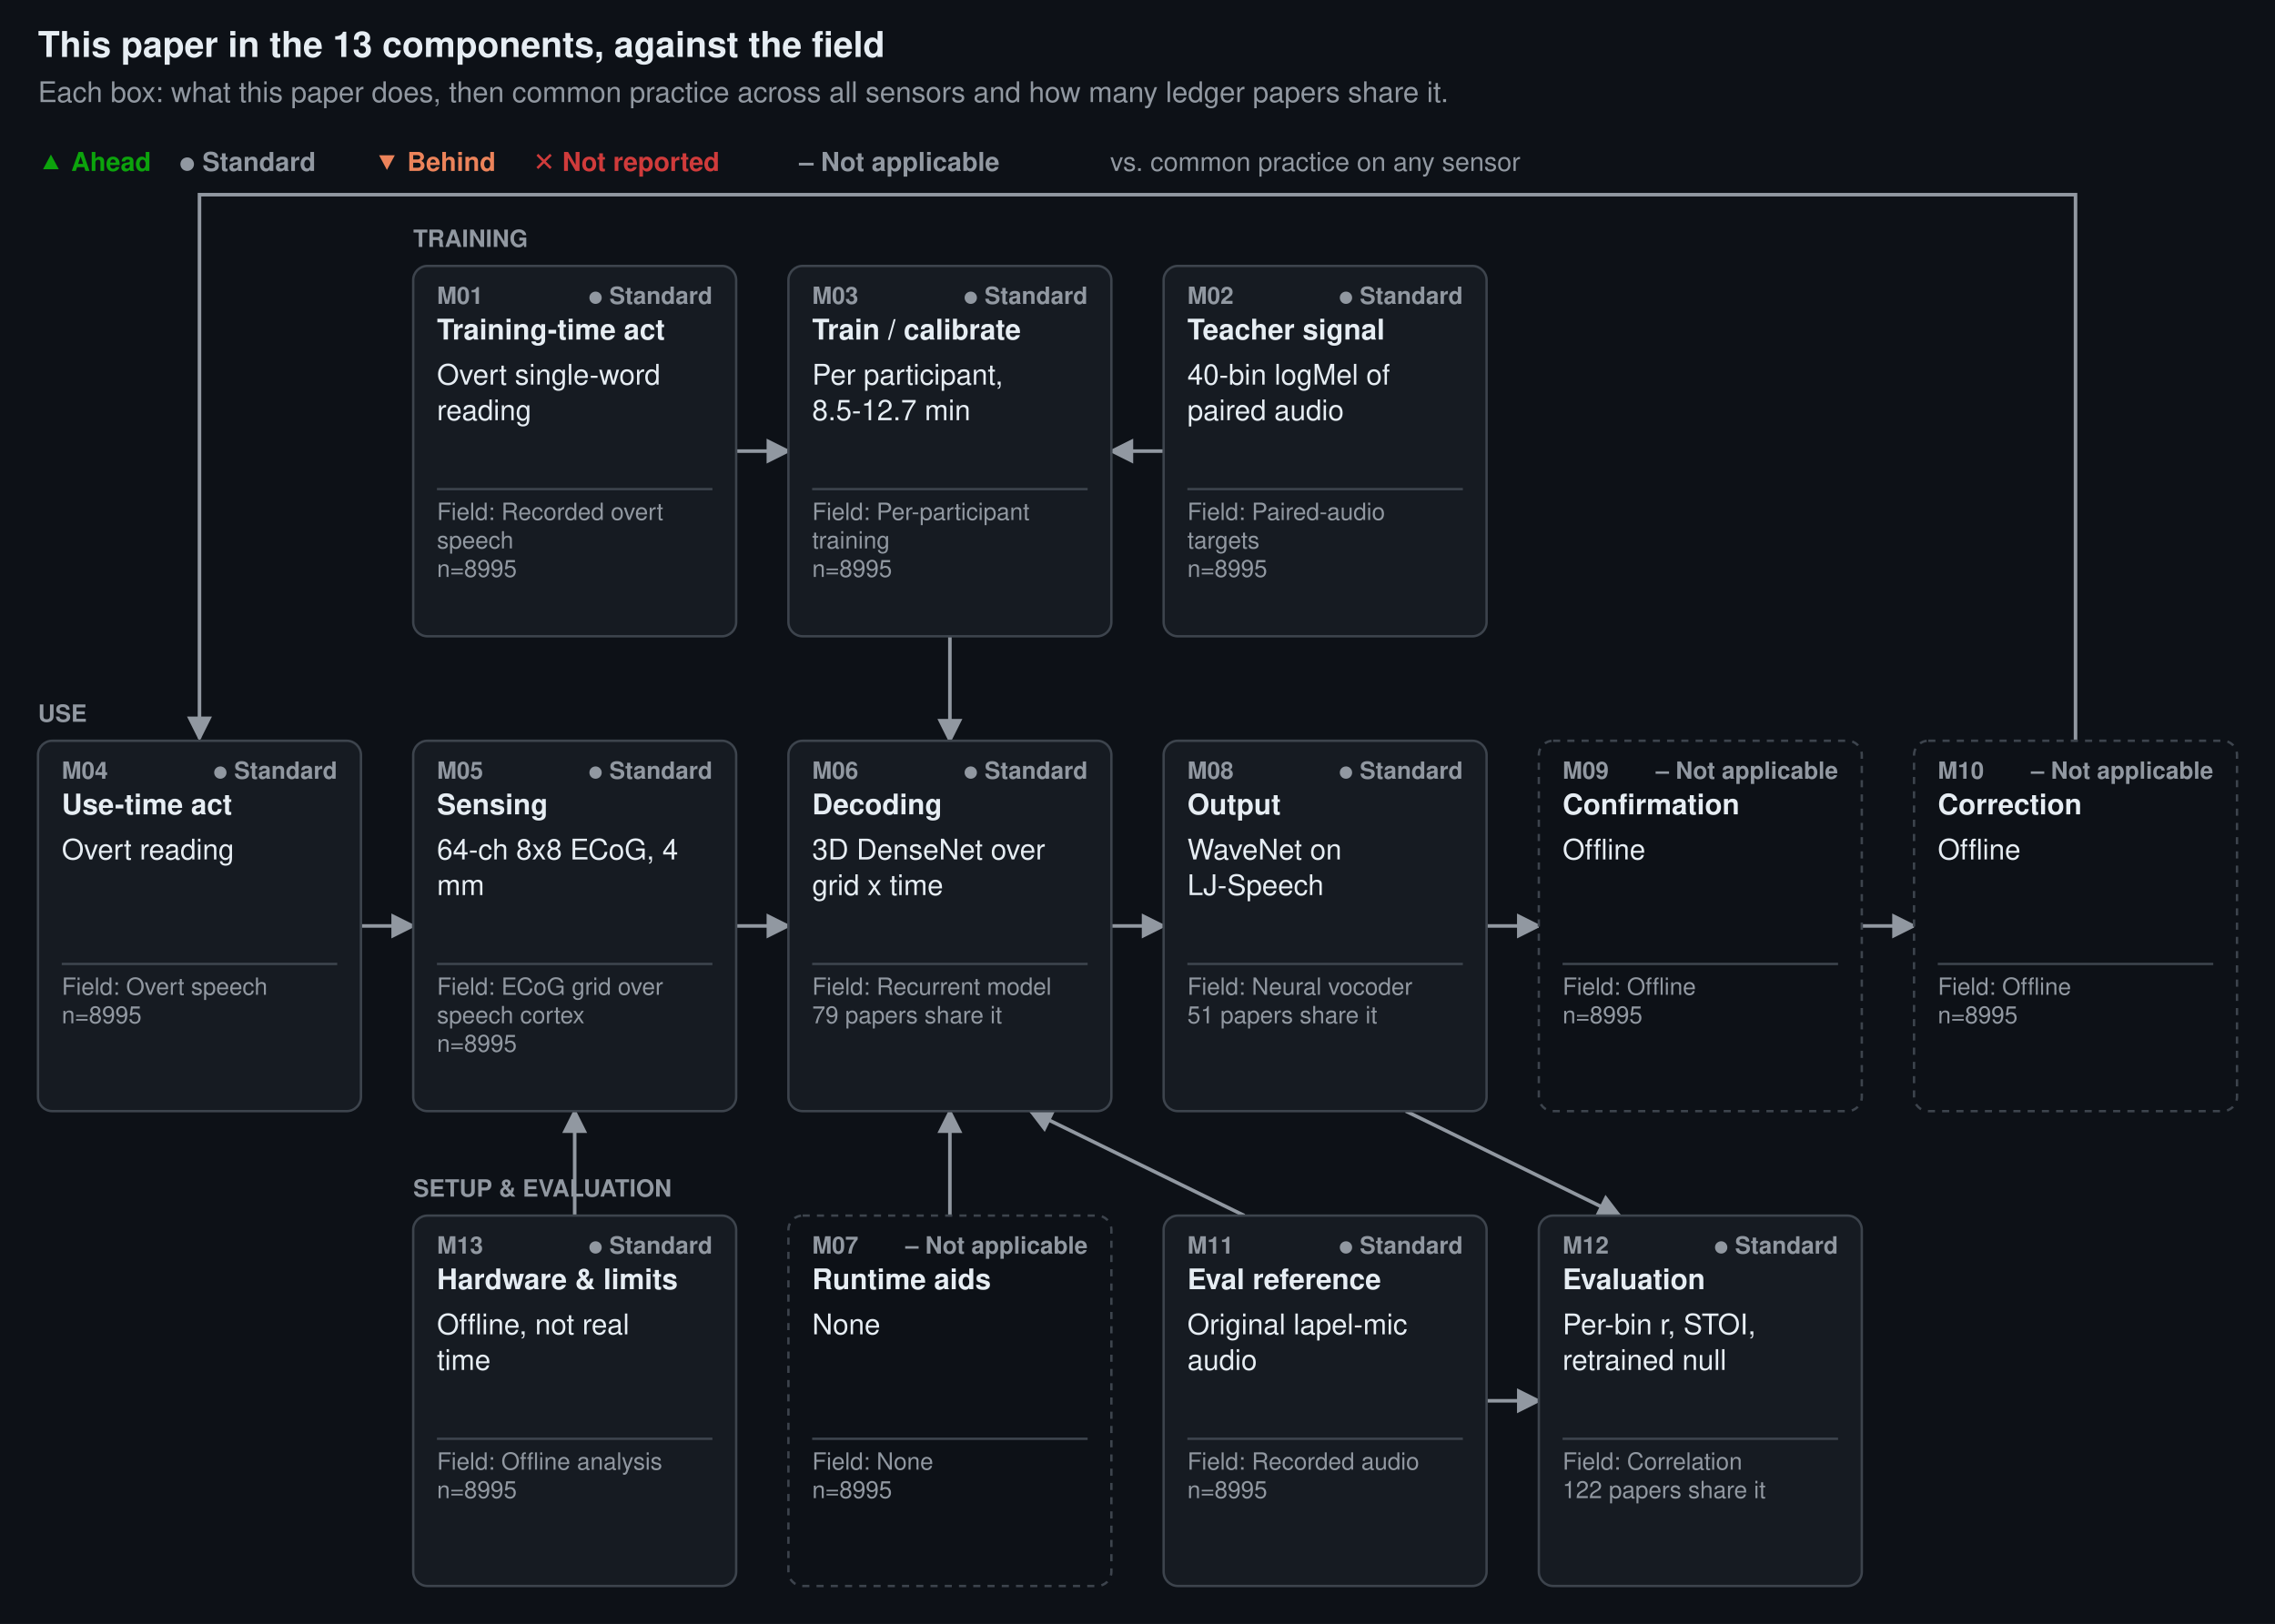
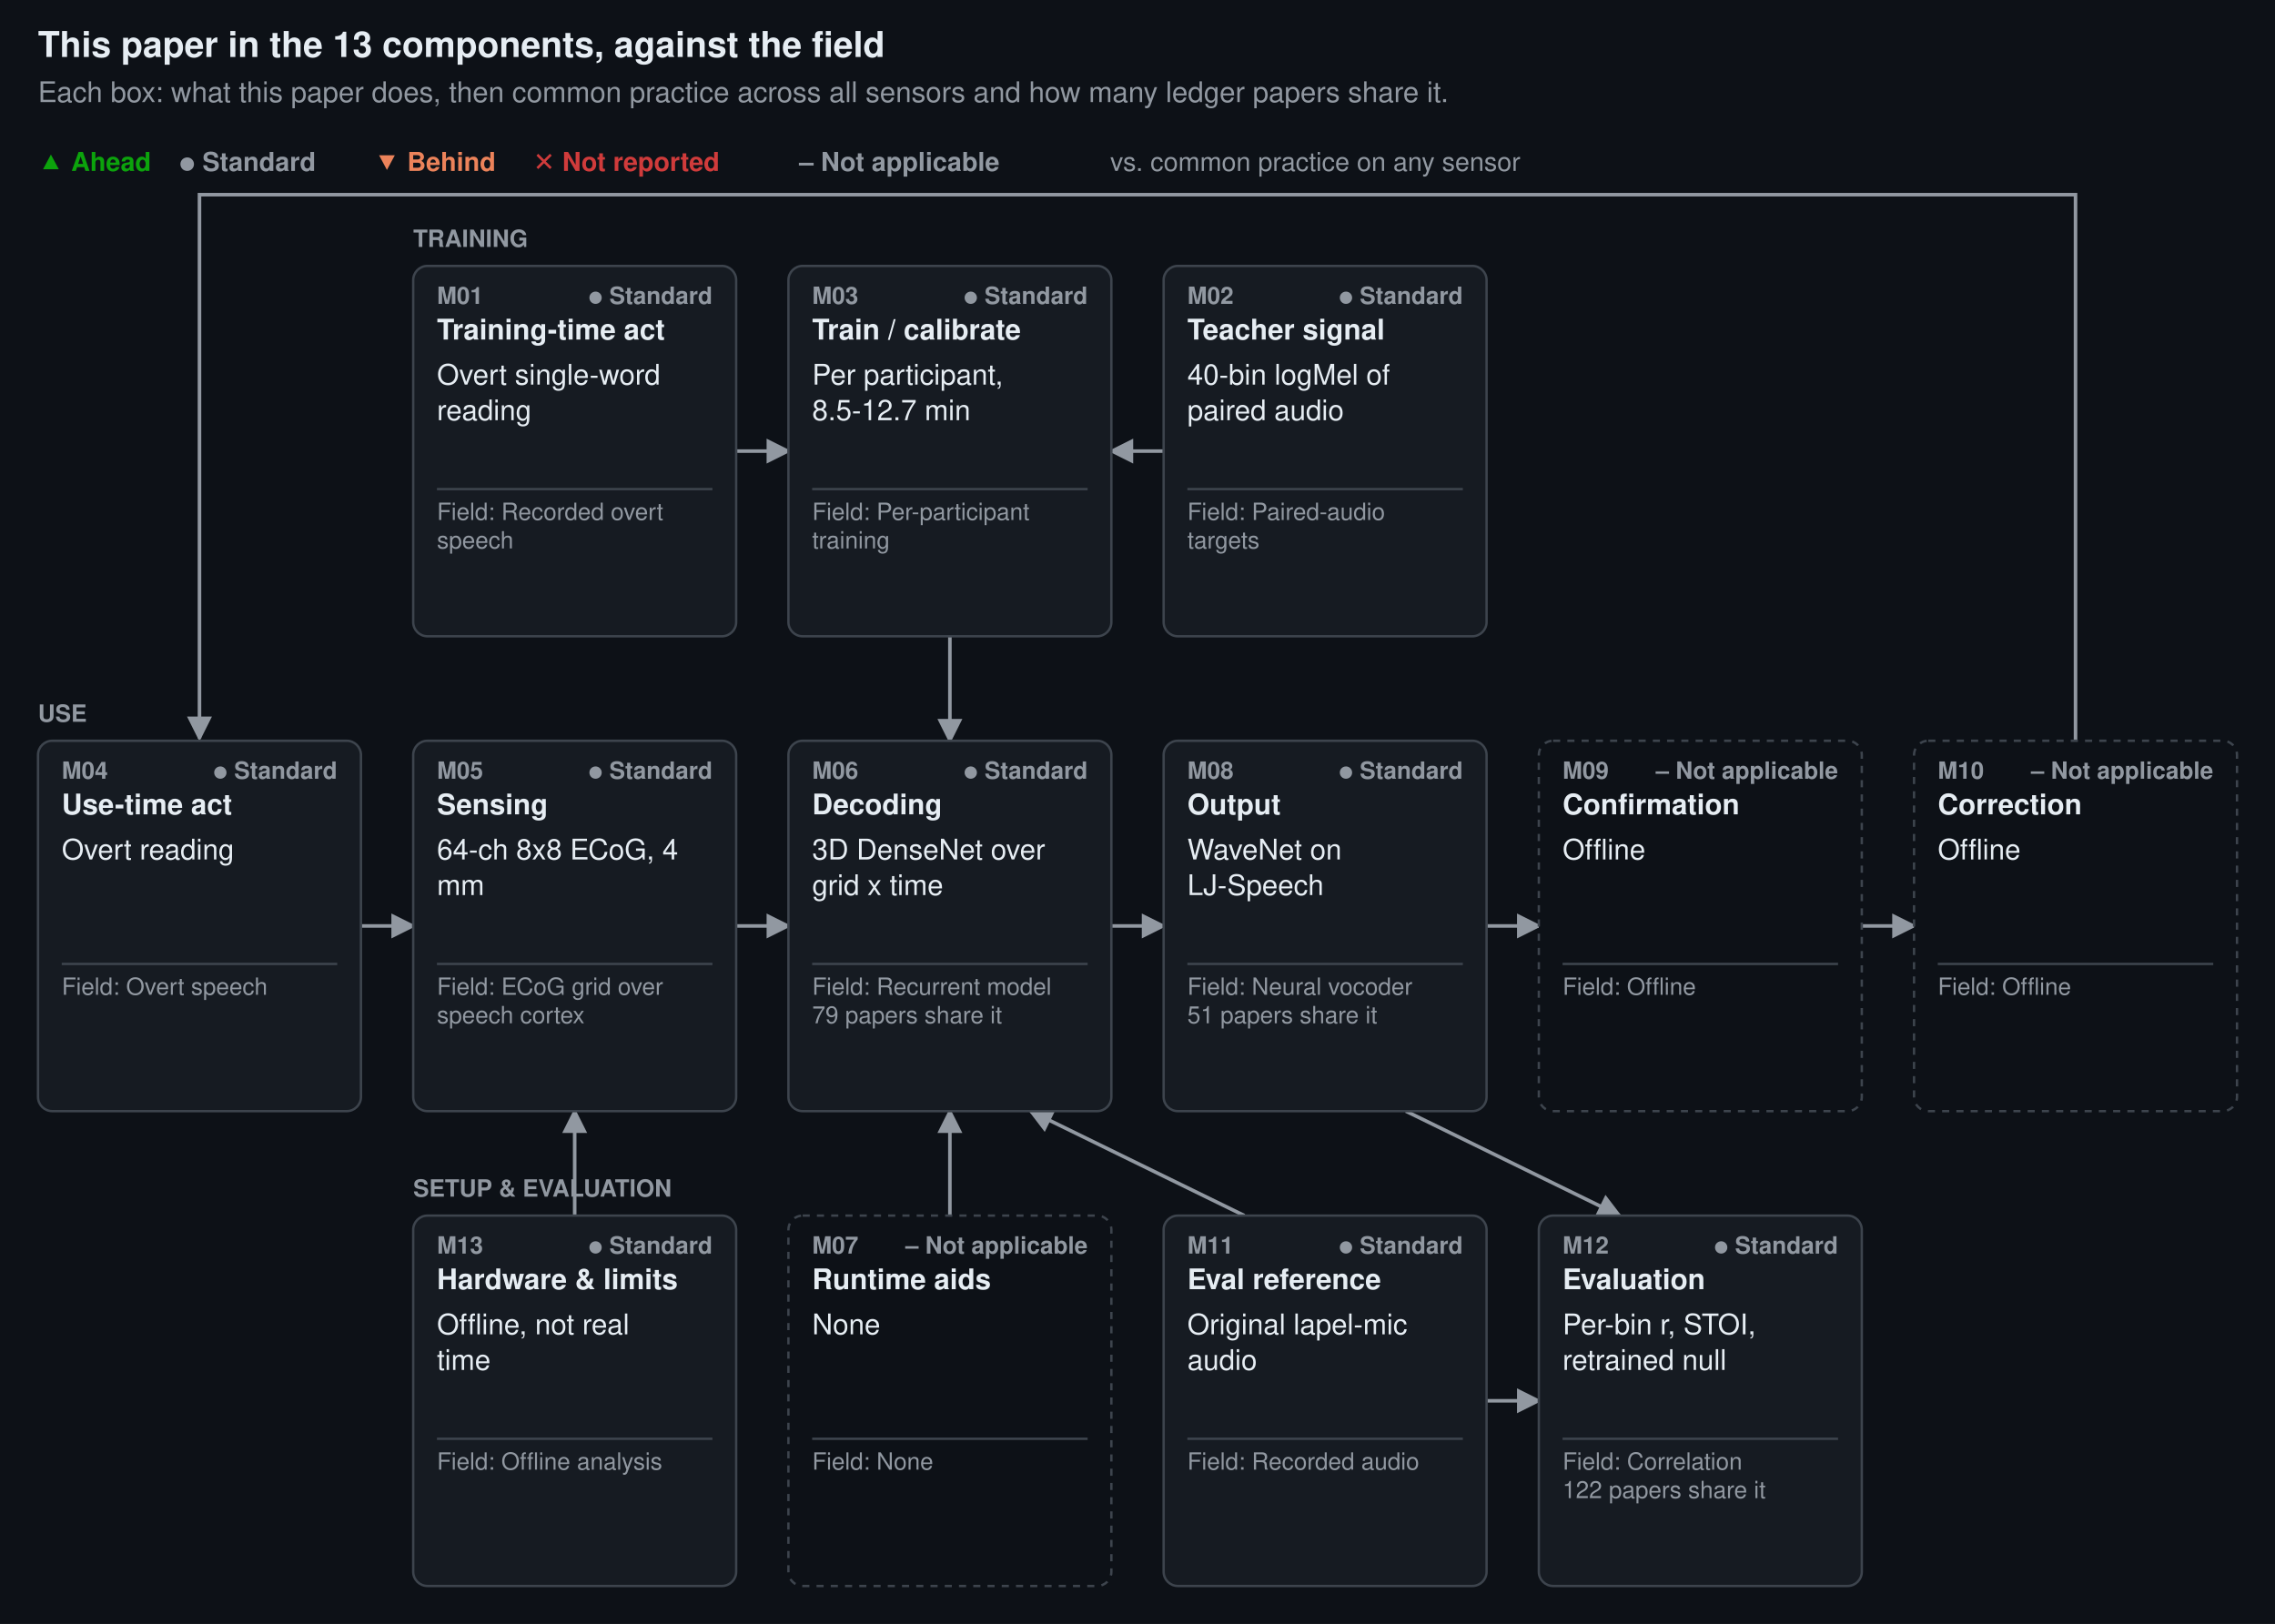
<svg xmlns="http://www.w3.org/2000/svg" width="958" height="684" viewBox="0 0 958 684" font-family="-apple-system, BlinkMacSystemFont, 'Segoe UI', Helvetica, Arial, sans-serif" role="img" aria-label="This paper in the 13 components, against the field">
  <rect width="958" height="684" fill="#0d1117" />
  <text x="16.0" y="24.0" font-size="15" fill="#e6edf3" text-anchor="start" font-weight="600">This paper in the 13 components, against the field</text>
  <text x="16.0" y="43.0" font-size="12" fill="#9198a1" text-anchor="start">Each box: what this paper does, then common practice across all sensors and how many ledger papers share it.</text>
  <defs>
    <marker id="a" viewBox="0 0 8 8" refX="7" refY="4" markerWidth="7" markerHeight="7" orient="auto">
      <path d="M0,0 L8,4 L0,8 Z" fill="#9198a1" />
    </marker>
  </defs>
  <path d="M310,190.0 L332,190.0" fill="none" stroke="#9198a1" stroke-width="1.5" marker-end="url(#a)" />
  <path d="M490,190.0 L468,190.0" fill="none" stroke="#9198a1" stroke-width="1.5" marker-end="url(#a)" />
  <path d="M400.0,268 L400.0,312" fill="none" stroke="#9198a1" stroke-width="1.5" marker-end="url(#a)" />
  <path d="M152,390.0 L174,390.0" fill="none" stroke="#9198a1" stroke-width="1.5" marker-end="url(#a)" />
  <path d="M310,390.0 L332,390.0" fill="none" stroke="#9198a1" stroke-width="1.5" marker-end="url(#a)" />
  <path d="M400.0,512 L400.0,468" fill="none" stroke="#9198a1" stroke-width="1.5" marker-end="url(#a)" />
  <path d="M468,390.0 L490,390.0" fill="none" stroke="#9198a1" stroke-width="1.5" marker-end="url(#a)" />
  <path d="M626,390.0 L648,390.0" fill="none" stroke="#9198a1" stroke-width="1.5" marker-end="url(#a)" />
  <path d="M784,390.0 L806,390.0" fill="none" stroke="#9198a1" stroke-width="1.5" marker-end="url(#a)" />
  <path d="M874.0,312 L874.0,82 L84.0,82 L84.0,311" fill="none" stroke="#9198a1" stroke-width="1.5" marker-end="url(#a)" />
  <path d="M592.0,468 L682.0,512" fill="none" stroke="#9198a1" stroke-width="1.5" marker-end="url(#a)" />
  <path d="M626,590.0 L648,590.0" fill="none" stroke="#9198a1" stroke-width="1.5" marker-end="url(#a)" />
  <path d="M524.0,512 L434.0,468" fill="none" stroke="#9198a1" stroke-width="1.5" marker-end="url(#a)" />
  <path d="M242.0,512 L242.0,468" fill="none" stroke="#9198a1" stroke-width="1.5" marker-end="url(#a)" />
  <text x="174.0" y="104.0" font-size="10" fill="#9198a1" text-anchor="start" font-weight="600">TRAINING</text>
  <text x="16.0" y="304.0" font-size="10" fill="#9198a1" text-anchor="start" font-weight="600">USE</text>
  <text x="174.0" y="504.0" font-size="10" fill="#9198a1" text-anchor="start" font-weight="600">SETUP &amp; EVALUATION</text>
  <rect x="174" y="112" width="136" height="156" rx="6" fill="#161b22" stroke="#3d444d" stroke-width="1" />
  <text x="184.0" y="162.0" font-size="12" fill="#e6edf3" text-anchor="start">Overt single-word</text>
  <text x="184.0" y="177.0" font-size="12" fill="#e6edf3" text-anchor="start">reading</text>
  <line x1="184.0" y1="206.0" x2="300.0" y2="206.0" stroke="#3d444d" stroke-width="1" />
  <text x="184.0" y="219.0" font-size="10" fill="#9198a1" text-anchor="start">Field: Recorded overt</text>
  <text x="184.0" y="231.0" font-size="10" fill="#9198a1" text-anchor="start">speech</text>
-   <text x="184.0" y="243.0" font-size="10" fill="#9198a1" text-anchor="start">n=8995</text>
  <text x="300.0" y="128.0" font-size="10" fill="#9198a1" text-anchor="end" font-weight="700">● Standard</text>
  <text x="184.0" y="128.0" font-size="10" fill="#9198a1" text-anchor="start" font-weight="600">M01</text>
  <text x="184.0" y="143.0" font-size="12" fill="#e6edf3" text-anchor="start" font-weight="700">Training-time act</text>
  <rect x="332" y="112" width="136" height="156" rx="6" fill="#161b22" stroke="#3d444d" stroke-width="1" />
  <text x="342.0" y="162.0" font-size="12" fill="#e6edf3" text-anchor="start">Per participant,</text>
  <text x="342.0" y="177.0" font-size="12" fill="#e6edf3" text-anchor="start">8.5-12.7 min</text>
  <line x1="342.0" y1="206.0" x2="458.0" y2="206.0" stroke="#3d444d" stroke-width="1" />
  <text x="342.0" y="219.0" font-size="10" fill="#9198a1" text-anchor="start">Field: Per-participant</text>
  <text x="342.0" y="231.0" font-size="10" fill="#9198a1" text-anchor="start">training</text>
-   <text x="342.0" y="243.0" font-size="10" fill="#9198a1" text-anchor="start">n=8995</text>
  <text x="458.0" y="128.0" font-size="10" fill="#9198a1" text-anchor="end" font-weight="700">● Standard</text>
  <text x="342.0" y="128.0" font-size="10" fill="#9198a1" text-anchor="start" font-weight="600">M03</text>
  <text x="342.0" y="143.0" font-size="12" fill="#e6edf3" text-anchor="start" font-weight="700">Train / calibrate</text>
  <rect x="490" y="112" width="136" height="156" rx="6" fill="#161b22" stroke="#3d444d" stroke-width="1" />
  <text x="500.0" y="162.0" font-size="12" fill="#e6edf3" text-anchor="start">40-bin logMel of</text>
  <text x="500.0" y="177.0" font-size="12" fill="#e6edf3" text-anchor="start">paired audio</text>
  <line x1="500.0" y1="206.0" x2="616.0" y2="206.0" stroke="#3d444d" stroke-width="1" />
  <text x="500.0" y="219.0" font-size="10" fill="#9198a1" text-anchor="start">Field: Paired-audio</text>
  <text x="500.0" y="231.0" font-size="10" fill="#9198a1" text-anchor="start">targets</text>
-   <text x="500.0" y="243.0" font-size="10" fill="#9198a1" text-anchor="start">n=8995</text>
  <text x="616.0" y="128.0" font-size="10" fill="#9198a1" text-anchor="end" font-weight="700">● Standard</text>
  <text x="500.0" y="128.0" font-size="10" fill="#9198a1" text-anchor="start" font-weight="600">M02</text>
  <text x="500.0" y="143.0" font-size="12" fill="#e6edf3" text-anchor="start" font-weight="700">Teacher signal</text>
  <rect x="16" y="312" width="136" height="156" rx="6" fill="#161b22" stroke="#3d444d" stroke-width="1" />
  <text x="26.0" y="362.0" font-size="12" fill="#e6edf3" text-anchor="start">Overt reading</text>
  <line x1="26.0" y1="406.0" x2="142.0" y2="406.0" stroke="#3d444d" stroke-width="1" />
  <text x="26.0" y="419.0" font-size="10" fill="#9198a1" text-anchor="start">Field: Overt speech</text>
-   <text x="26.0" y="431.0" font-size="10" fill="#9198a1" text-anchor="start">n=8995</text>
  <text x="142.0" y="328.0" font-size="10" fill="#9198a1" text-anchor="end" font-weight="700">● Standard</text>
  <text x="26.0" y="328.0" font-size="10" fill="#9198a1" text-anchor="start" font-weight="600">M04</text>
  <text x="26.0" y="343.0" font-size="12" fill="#e6edf3" text-anchor="start" font-weight="700">Use-time act</text>
  <rect x="174" y="312" width="136" height="156" rx="6" fill="#161b22" stroke="#3d444d" stroke-width="1" />
  <text x="184.0" y="362.0" font-size="12" fill="#e6edf3" text-anchor="start">64-ch 8x8 ECoG, 4</text>
  <text x="184.0" y="377.0" font-size="12" fill="#e6edf3" text-anchor="start">mm</text>
  <line x1="184.0" y1="406.0" x2="300.0" y2="406.0" stroke="#3d444d" stroke-width="1" />
  <text x="184.0" y="419.0" font-size="10" fill="#9198a1" text-anchor="start">Field: ECoG grid over</text>
  <text x="184.0" y="431.0" font-size="10" fill="#9198a1" text-anchor="start">speech cortex</text>
-   <text x="184.0" y="443.0" font-size="10" fill="#9198a1" text-anchor="start">n=8995</text>
  <text x="300.0" y="328.0" font-size="10" fill="#9198a1" text-anchor="end" font-weight="700">● Standard</text>
  <text x="184.0" y="328.0" font-size="10" fill="#9198a1" text-anchor="start" font-weight="600">M05</text>
  <text x="184.0" y="343.0" font-size="12" fill="#e6edf3" text-anchor="start" font-weight="700">Sensing</text>
  <rect x="332" y="312" width="136" height="156" rx="6" fill="#161b22" stroke="#3d444d" stroke-width="1" />
  <text x="342.0" y="362.0" font-size="12" fill="#e6edf3" text-anchor="start">3D DenseNet over</text>
  <text x="342.0" y="377.0" font-size="12" fill="#e6edf3" text-anchor="start">grid x time</text>
  <line x1="342.0" y1="406.0" x2="458.0" y2="406.0" stroke="#3d444d" stroke-width="1" />
  <text x="342.0" y="419.0" font-size="10" fill="#9198a1" text-anchor="start">Field: Recurrent model</text>
  <text x="342.0" y="431.0" font-size="10" fill="#9198a1" text-anchor="start">79 papers share it</text>
  <text x="458.0" y="328.0" font-size="10" fill="#9198a1" text-anchor="end" font-weight="700">● Standard</text>
  <text x="342.0" y="328.0" font-size="10" fill="#9198a1" text-anchor="start" font-weight="600">M06</text>
  <text x="342.0" y="343.0" font-size="12" fill="#e6edf3" text-anchor="start" font-weight="700">Decoding</text>
  <rect x="490" y="312" width="136" height="156" rx="6" fill="#161b22" stroke="#3d444d" stroke-width="1" />
  <text x="500.0" y="362.0" font-size="12" fill="#e6edf3" text-anchor="start">WaveNet on</text>
  <text x="500.0" y="377.0" font-size="12" fill="#e6edf3" text-anchor="start">LJ-Speech</text>
  <line x1="500.0" y1="406.0" x2="616.0" y2="406.0" stroke="#3d444d" stroke-width="1" />
  <text x="500.0" y="419.0" font-size="10" fill="#9198a1" text-anchor="start">Field: Neural vocoder</text>
  <text x="500.0" y="431.0" font-size="10" fill="#9198a1" text-anchor="start">51 papers share it</text>
  <text x="616.0" y="328.0" font-size="10" fill="#9198a1" text-anchor="end" font-weight="700">● Standard</text>
  <text x="500.0" y="328.0" font-size="10" fill="#9198a1" text-anchor="start" font-weight="600">M08</text>
  <text x="500.0" y="343.0" font-size="12" fill="#e6edf3" text-anchor="start" font-weight="700">Output</text>
  <rect x="648" y="312" width="136" height="156" rx="6" fill="#0d1117" stroke="#3d444d" stroke-width="1" stroke-dasharray="3 3" />
  <text x="658.0" y="362.0" font-size="12" fill="#e6edf3" text-anchor="start">Offline</text>
  <line x1="658.0" y1="406.0" x2="774.0" y2="406.0" stroke="#3d444d" stroke-width="1" />
  <text x="658.0" y="419.0" font-size="10" fill="#9198a1" text-anchor="start">Field: Offline</text>
-   <text x="658.0" y="431.0" font-size="10" fill="#9198a1" text-anchor="start">n=8995</text>
  <text x="774.0" y="328.0" font-size="10" fill="#9198a1" text-anchor="end" font-weight="700">– Not applicable</text>
  <text x="658.0" y="328.0" font-size="10" fill="#9198a1" text-anchor="start" font-weight="600">M09</text>
  <text x="658.0" y="343.0" font-size="12" fill="#e6edf3" text-anchor="start" font-weight="700">Confirmation</text>
  <rect x="806" y="312" width="136" height="156" rx="6" fill="#0d1117" stroke="#3d444d" stroke-width="1" stroke-dasharray="3 3" />
  <text x="816.0" y="362.0" font-size="12" fill="#e6edf3" text-anchor="start">Offline</text>
  <line x1="816.0" y1="406.0" x2="932.0" y2="406.0" stroke="#3d444d" stroke-width="1" />
  <text x="816.0" y="419.0" font-size="10" fill="#9198a1" text-anchor="start">Field: Offline</text>
-   <text x="816.0" y="431.0" font-size="10" fill="#9198a1" text-anchor="start">n=8995</text>
  <text x="932.0" y="328.0" font-size="10" fill="#9198a1" text-anchor="end" font-weight="700">– Not applicable</text>
  <text x="816.0" y="328.0" font-size="10" fill="#9198a1" text-anchor="start" font-weight="600">M10</text>
  <text x="816.0" y="343.0" font-size="12" fill="#e6edf3" text-anchor="start" font-weight="700">Correction</text>
  <rect x="174" y="512" width="136" height="156" rx="6" fill="#161b22" stroke="#3d444d" stroke-width="1" />
  <text x="184.0" y="562.0" font-size="12" fill="#e6edf3" text-anchor="start">Offline, not real</text>
  <text x="184.0" y="577.0" font-size="12" fill="#e6edf3" text-anchor="start">time</text>
  <line x1="184.0" y1="606.0" x2="300.0" y2="606.0" stroke="#3d444d" stroke-width="1" />
  <text x="184.0" y="619.0" font-size="10" fill="#9198a1" text-anchor="start">Field: Offline analysis</text>
-   <text x="184.0" y="631.0" font-size="10" fill="#9198a1" text-anchor="start">n=8995</text>
  <text x="300.0" y="528.0" font-size="10" fill="#9198a1" text-anchor="end" font-weight="700">● Standard</text>
  <text x="184.0" y="528.0" font-size="10" fill="#9198a1" text-anchor="start" font-weight="600">M13</text>
  <text x="184.0" y="543.0" font-size="12" fill="#e6edf3" text-anchor="start" font-weight="700">Hardware &amp; limits</text>
  <rect x="332" y="512" width="136" height="156" rx="6" fill="#0d1117" stroke="#3d444d" stroke-width="1" stroke-dasharray="3 3" />
  <text x="342.0" y="562.0" font-size="12" fill="#e6edf3" text-anchor="start">None</text>
  <line x1="342.0" y1="606.0" x2="458.0" y2="606.0" stroke="#3d444d" stroke-width="1" />
  <text x="342.0" y="619.0" font-size="10" fill="#9198a1" text-anchor="start">Field: None</text>
-   <text x="342.0" y="631.0" font-size="10" fill="#9198a1" text-anchor="start">n=8995</text>
  <text x="458.0" y="528.0" font-size="10" fill="#9198a1" text-anchor="end" font-weight="700">– Not applicable</text>
  <text x="342.0" y="528.0" font-size="10" fill="#9198a1" text-anchor="start" font-weight="600">M07</text>
  <text x="342.0" y="543.0" font-size="12" fill="#e6edf3" text-anchor="start" font-weight="700">Runtime aids</text>
  <rect x="490" y="512" width="136" height="156" rx="6" fill="#161b22" stroke="#3d444d" stroke-width="1" />
  <text x="500.0" y="562.0" font-size="12" fill="#e6edf3" text-anchor="start">Original lapel-mic</text>
  <text x="500.0" y="577.0" font-size="12" fill="#e6edf3" text-anchor="start">audio</text>
  <line x1="500.0" y1="606.0" x2="616.0" y2="606.0" stroke="#3d444d" stroke-width="1" />
  <text x="500.0" y="619.0" font-size="10" fill="#9198a1" text-anchor="start">Field: Recorded audio</text>
-   <text x="500.0" y="631.0" font-size="10" fill="#9198a1" text-anchor="start">n=8995</text>
  <text x="616.0" y="528.0" font-size="10" fill="#9198a1" text-anchor="end" font-weight="700">● Standard</text>
  <text x="500.0" y="528.0" font-size="10" fill="#9198a1" text-anchor="start" font-weight="600">M11</text>
  <text x="500.0" y="543.0" font-size="12" fill="#e6edf3" text-anchor="start" font-weight="700">Eval reference</text>
  <rect x="648" y="512" width="136" height="156" rx="6" fill="#161b22" stroke="#3d444d" stroke-width="1" />
  <text x="658.0" y="562.0" font-size="12" fill="#e6edf3" text-anchor="start">Per-bin r, STOI,</text>
  <text x="658.0" y="577.0" font-size="12" fill="#e6edf3" text-anchor="start">retrained null</text>
  <line x1="658.0" y1="606.0" x2="774.0" y2="606.0" stroke="#3d444d" stroke-width="1" />
  <text x="658.0" y="619.0" font-size="10" fill="#9198a1" text-anchor="start">Field: Correlation</text>
  <text x="658.0" y="631.0" font-size="10" fill="#9198a1" text-anchor="start">122 papers share it</text>
  <text x="774.0" y="528.0" font-size="10" fill="#9198a1" text-anchor="end" font-weight="700">● Standard</text>
  <text x="658.0" y="528.0" font-size="10" fill="#9198a1" text-anchor="start" font-weight="600">M12</text>
  <text x="658.0" y="543.0" font-size="12" fill="#e6edf3" text-anchor="start" font-weight="700">Evaluation</text>
  <text x="16.0" y="72.0" font-size="11" fill="#0ca30c" text-anchor="start" font-weight="700">▲ Ahead</text>
  <text x="75.5" y="72.0" font-size="11" fill="#9198a1" text-anchor="start" font-weight="700">● Standard</text>
  <text x="157.5" y="72.0" font-size="11" fill="#ec835a" text-anchor="start" font-weight="700">▼ Behind</text>
  <text x="224.5" y="72.0" font-size="11" fill="#d03b3b" text-anchor="start" font-weight="700">✕ Not reported</text>
  <text x="336.5" y="72.0" font-size="11" fill="#9198a1" text-anchor="start" font-weight="700">– Not applicable</text>
  <text x="467.5" y="72.0" font-size="11" fill="#9198a1" text-anchor="start">vs. common practice on any sensor</text>
</svg>
